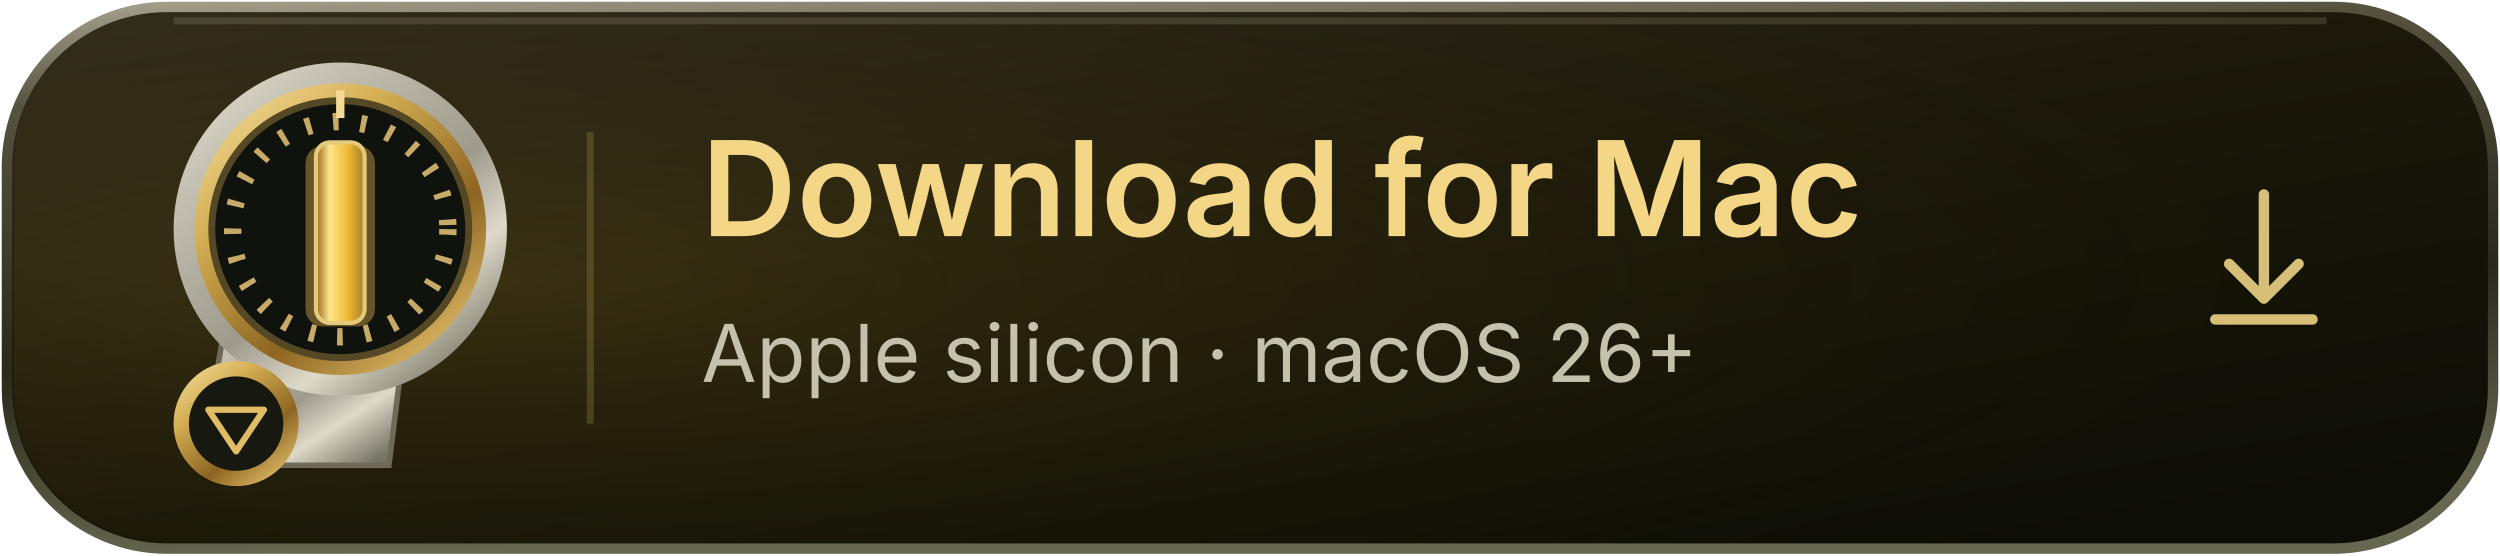
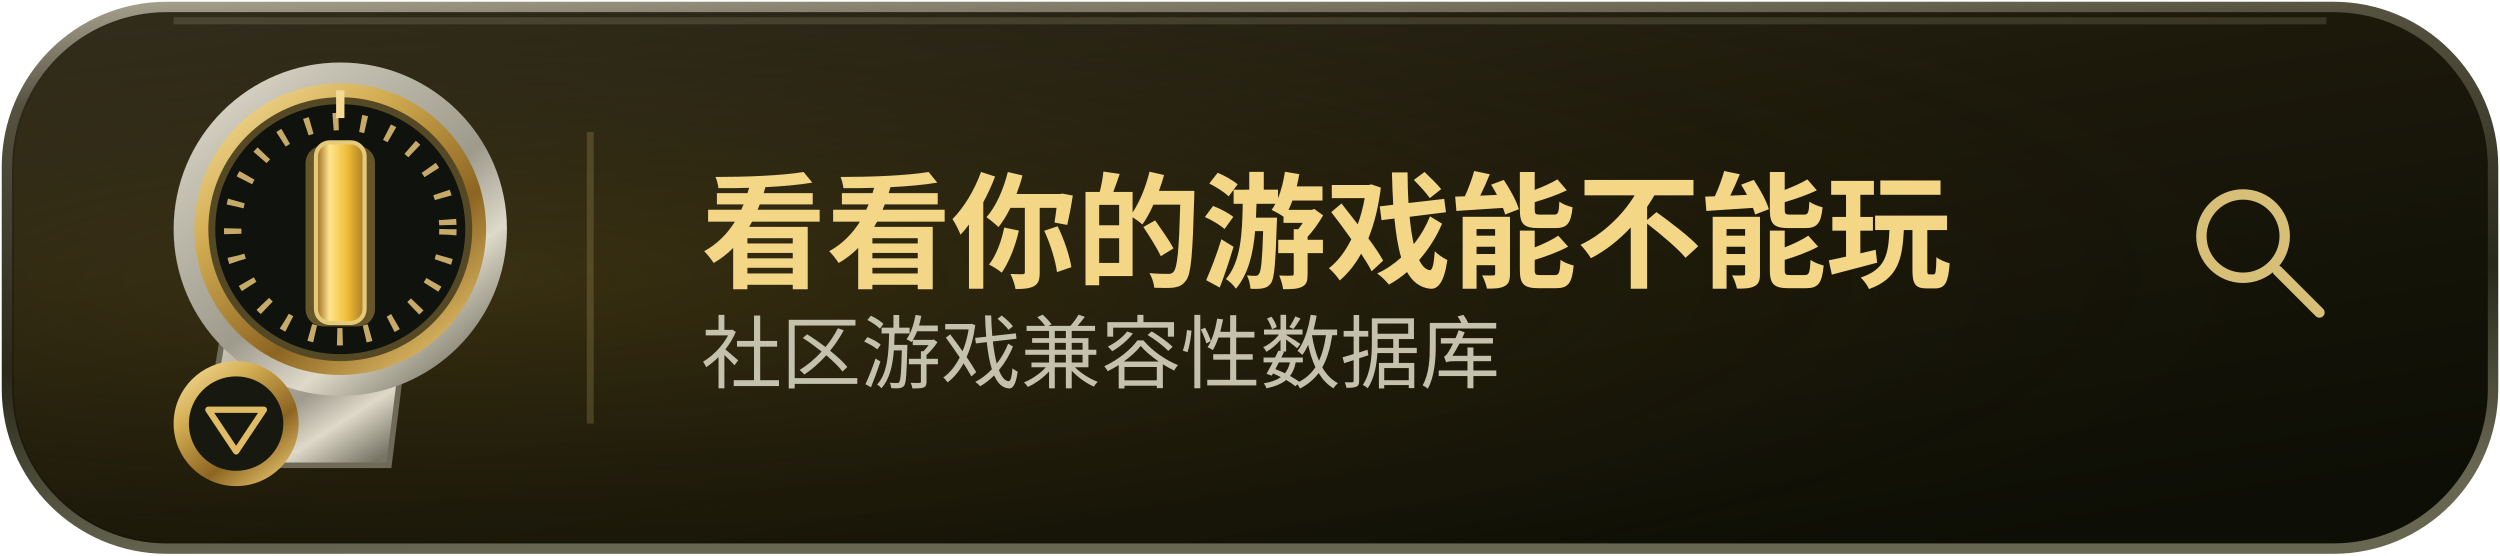
- <svg xmlns="http://www.w3.org/2000/svg" width="360" height="80" viewBox="0 0 360 80" role="img" aria-label="Download Sevoflurane for Mac">
+ <svg xmlns="http://www.w3.org/2000/svg" width="360" height="80" viewBox="0 0 360 80" role="img" aria-label="查看 Sevoflurane 游戏兼容性数据库">
  <defs>
    <linearGradient id="body" x2="0.8" y2="1">
      <stop stop-color="#302c1e" />
      <stop offset="0.48" stop-color="#1c190b" />
      <stop offset="1" stop-color="#0d0e05" />
    </linearGradient>
    <radialGradient id="amber" cx="0.18" cy="0.5" r="0.75">
      <stop stop-color="#77601c" stop-opacity="0.3" />
      <stop offset="1" stop-color="#302607" stop-opacity="0" />
    </radialGradient>
    <linearGradient id="rim" x2="0.2" y2="1">
      <stop stop-color="#a5a08c" />
      <stop offset="0.18" stop-color="#565240" />
      <stop offset="0.65" stop-color="#29291a" />
      <stop offset="1" stop-color="#666651" />
    </linearGradient>
    <linearGradient id="silver" x2="0.8" y2="1">
      <stop stop-color="#eee9d9" />
      <stop offset="0.24" stop-color="#c5c1b3" />
      <stop offset="0.6" stop-color="#9e9a8c" />
      <stop offset="0.78" stop-color="#ded9c9" />
      <stop offset="1" stop-color="#777566" />
    </linearGradient>
    <linearGradient id="gold" x2="0.8" y2="1">
      <stop stop-color="#fae6a7" />
      <stop offset="0.34" stop-color="#d3ad52" />
      <stop offset="0.7" stop-color="#8d6522" />
      <stop offset="1" stop-color="#e1be69" />
    </linearGradient>
    <linearGradient id="pointer" x2="1" y2="0">
      <stop stop-color="#976719" />
      <stop offset="0.28" stop-color="#ffe58e" />
      <stop offset="0.65" stop-color="#efbb35" />
      <stop offset="1" stop-color="#a87d25" />
    </linearGradient>
  </defs>
  <rect x="1" y="1" width="358" height="78" rx="23" fill="url(#body)" stroke="url(#rim)" stroke-width="1.5" />
  <rect x="2" y="2" width="356" height="76" rx="22" fill="url(#amber)" />
  <path d="M25 3h310" fill="none" stroke="#ded8ba" stroke-opacity="0.15" />
  <path d="M33 43h26l-3 24H29Z" fill="url(#silver)" stroke="#6f6a58" stroke-width="0.8" />
  <circle cx="49" cy="33" r="24" fill="url(#silver)" />
  <circle cx="49" cy="33" r="21" fill="url(#gold)" />
  <circle cx="49" cy="33" r="18.5" fill="#10120e" stroke="#554824" />
  <circle cx="49" cy="33" r="15.5" fill="none" stroke="#c7aa68" stroke-width="2.5" stroke-dasharray="0.8 3.2" />
  <path d="M49 13v4" fill="none" stroke="#f4da94" stroke-width="1.2" />
  <rect x="44" y="21" width="10" height="26" rx="2.5" fill="#665529" />
  <rect x="45.5" y="20.5" width="7" height="26" rx="2" fill="url(#pointer)" stroke="#e5ca7b" stroke-width="0.6" />
  <circle cx="34" cy="61" r="9" fill="url(#gold)" />
  <circle cx="34" cy="61" r="6.8" fill="#171910" />
  <path d="m30 59 4 6 4-6Z" fill="none" stroke="#e0bc64" stroke-width="0.9" stroke-linejoin="round" />
  <path d="M85 19v42" stroke="#cab16c" stroke-opacity="0.22" />
-   <text x="101" y="34" font-family="-apple-system, BlinkMacSystemFont, 'Helvetica Neue', 'PingFang SC', 'Microsoft YaHei', sans-serif" font-size="19" font-weight="600" fill="#f3d686">Download for Mac</text>
-   <text x="101" y="55" font-family="-apple-system, BlinkMacSystemFont, 'Helvetica Neue', 'PingFang SC', 'Microsoft YaHei', sans-serif" font-size="11.5" fill="#c4c1ad">Apple silicon · macOS 26+</text>
+   <text x="101" y="40" font-family="-apple-system, BlinkMacSystemFont, 'Helvetica Neue', 'PingFang SC', 'Microsoft YaHei', sans-serif" font-size="18" font-weight="600" fill="#f3d686">看看你的游戏能不能玩</text>
+   <text x="101" y="55" font-family="-apple-system, BlinkMacSystemFont, 'Helvetica Neue', 'PingFang SC', 'Microsoft YaHei', sans-serif" font-size="11.5" fill="#c4c1ad">社区游戏兼容性数据库</text>
  <g fill="none" stroke="#d8bf78" stroke-width="1.5" stroke-linecap="round" stroke-linejoin="round">
-     <path d="M326 28v15m-5-5 5 5 5-5m-12 8h14" />
+     <circle cx="323" cy="34" r="6" />
+     <path d="m328 39 6 6" />
  </g>
</svg>
